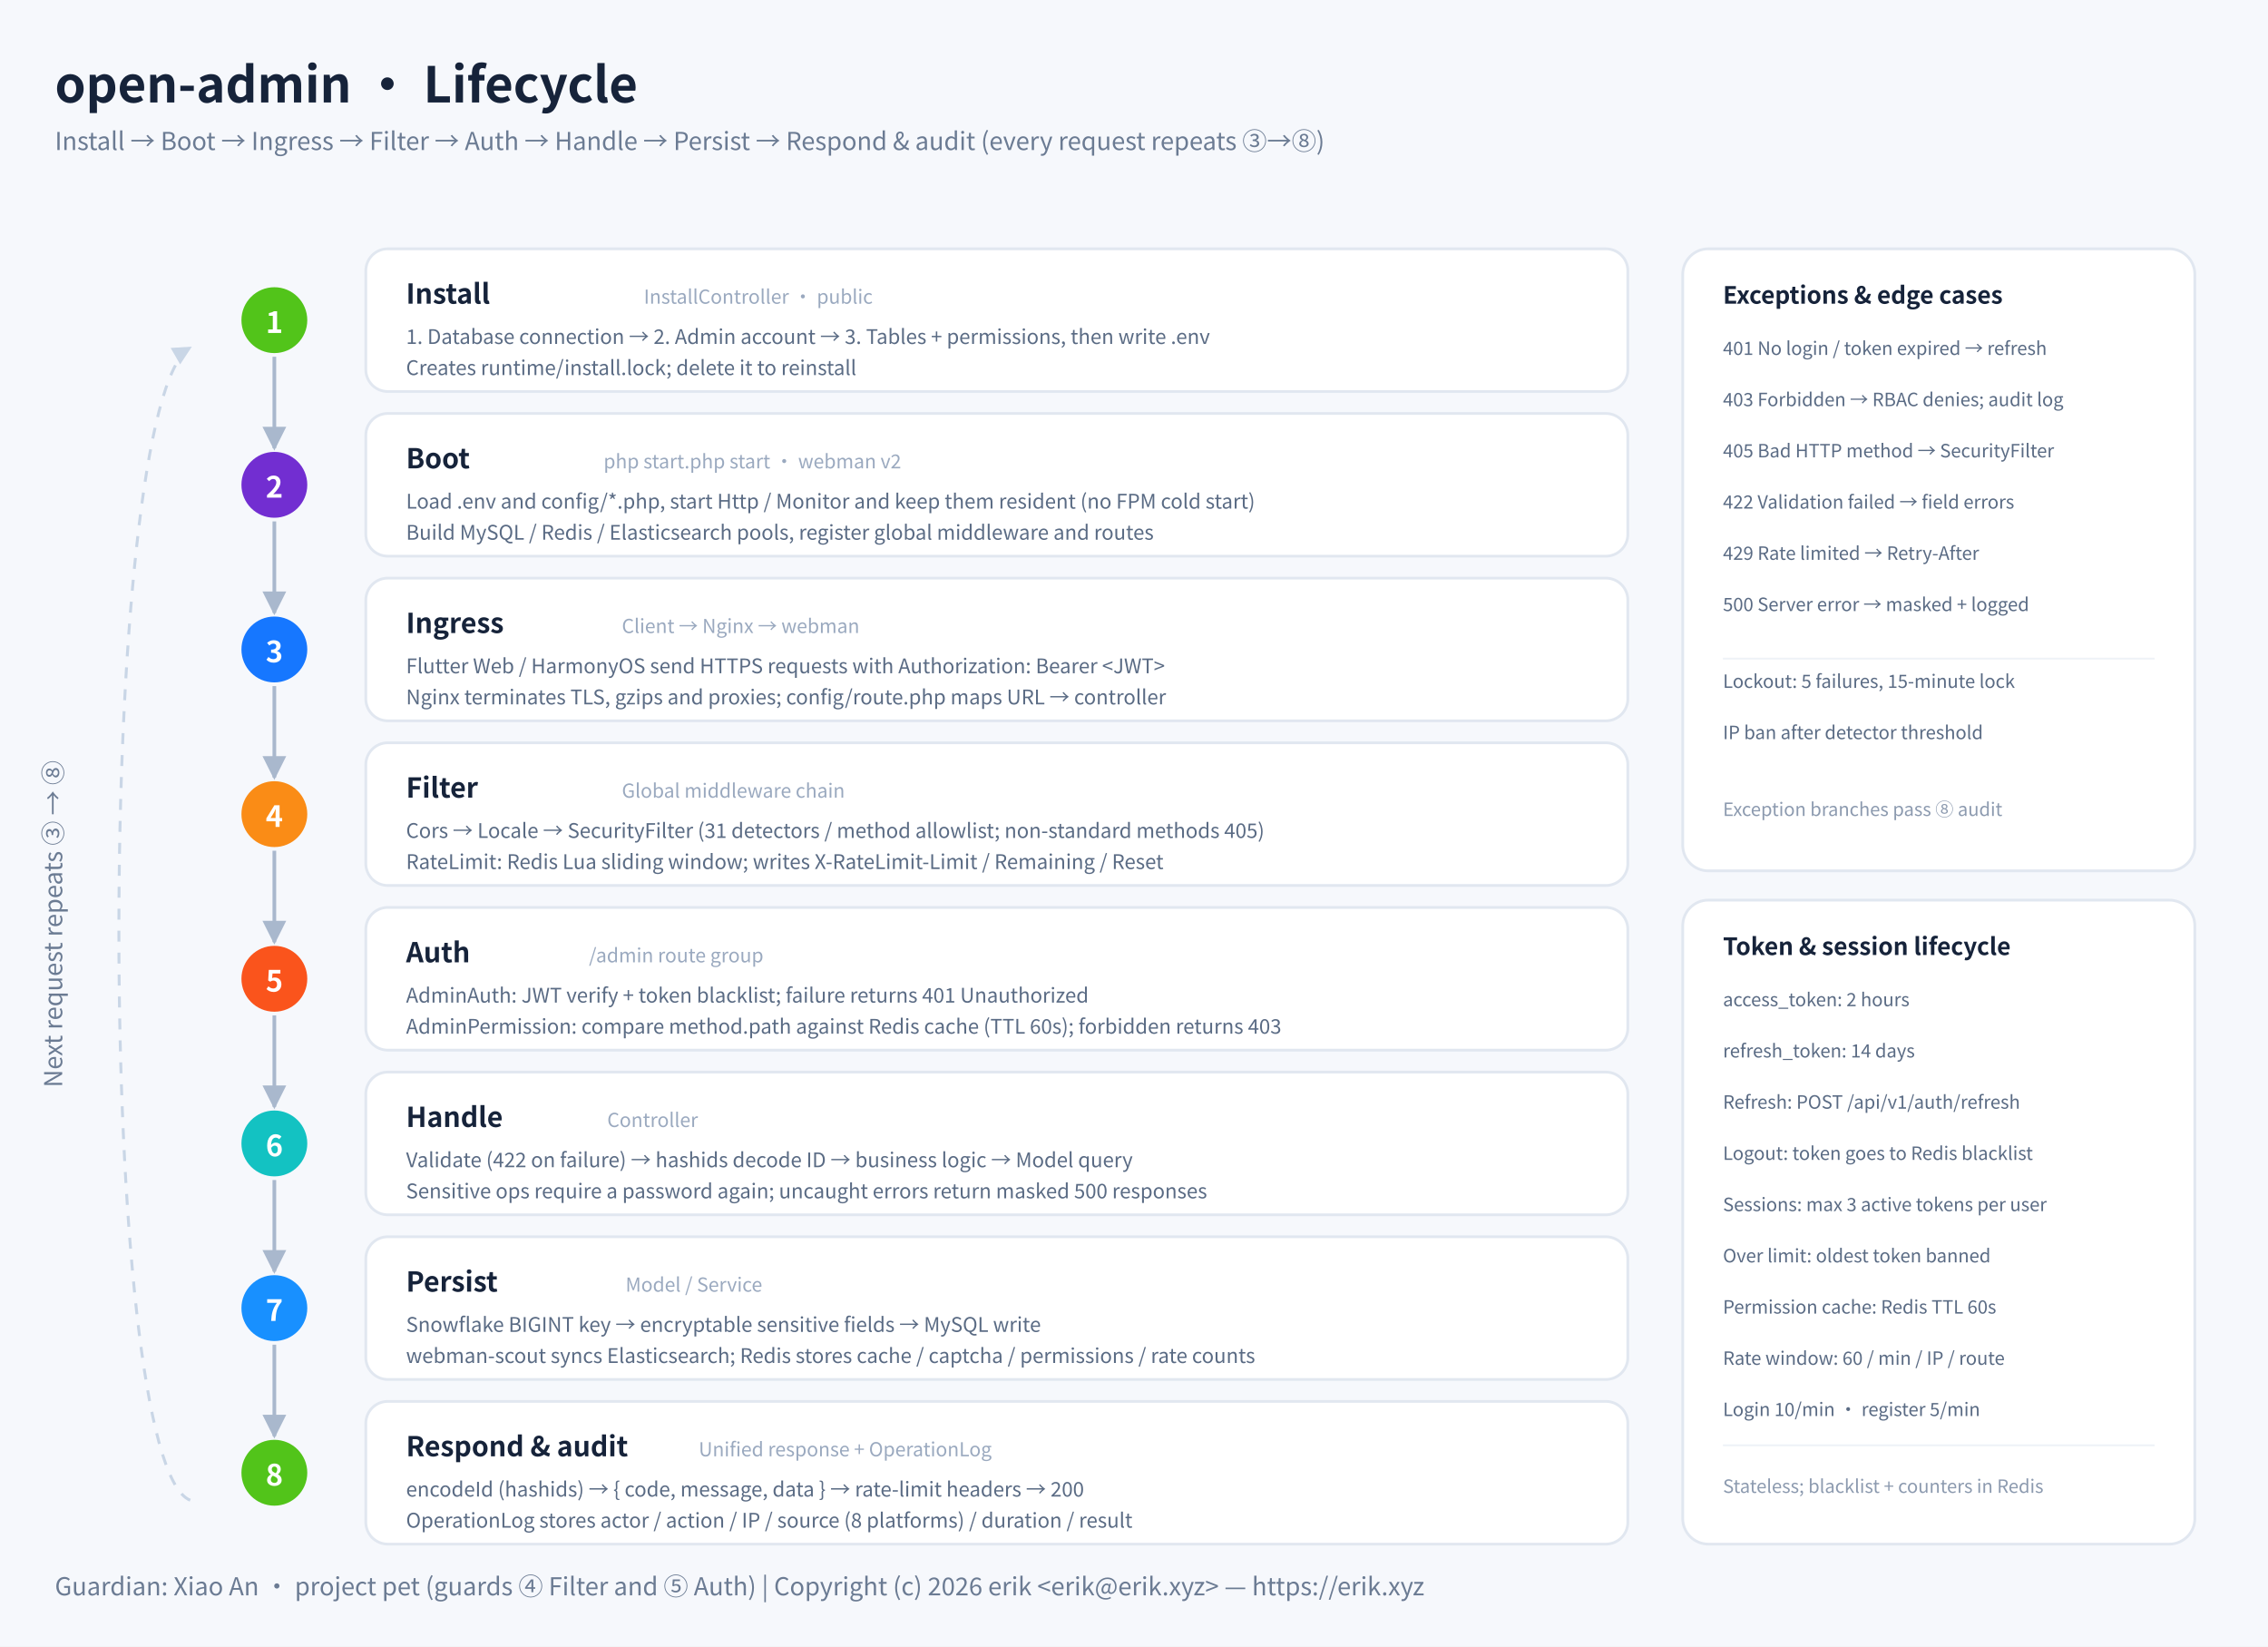
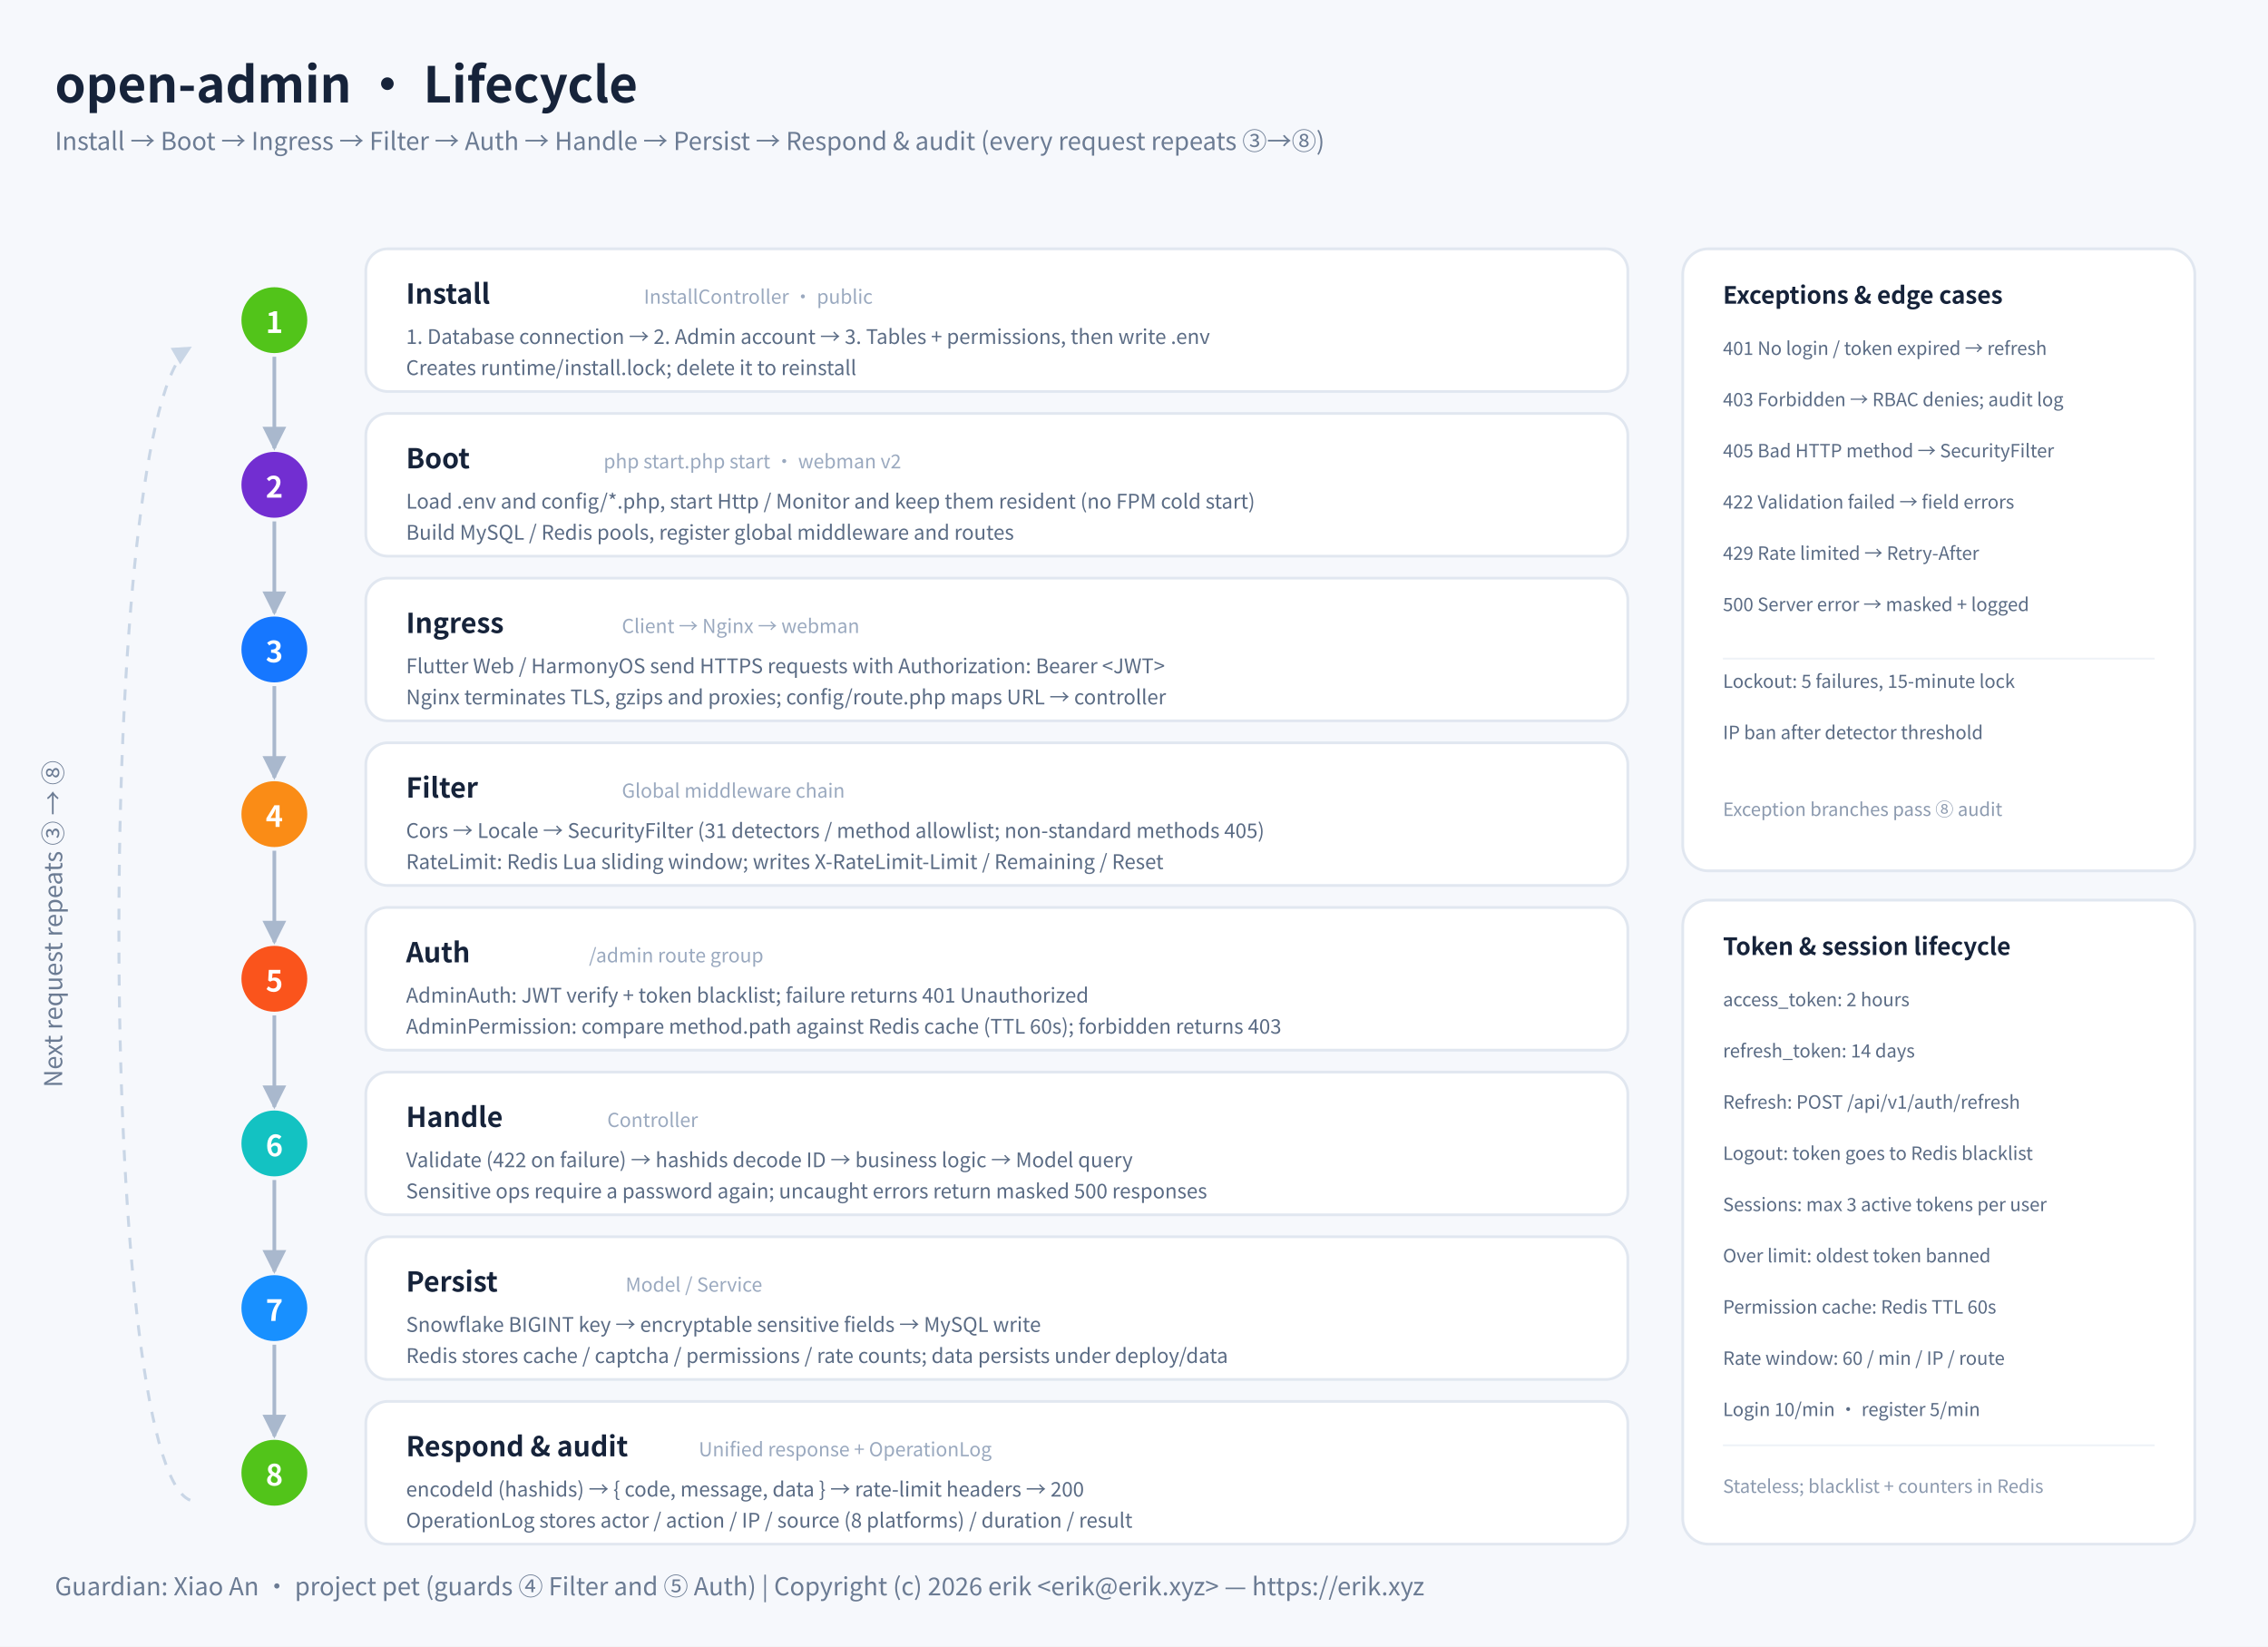
<svg xmlns="http://www.w3.org/2000/svg" viewBox="0 0 1240 900" width="1240" height="900" role="img" aria-label="open-admin lifecycle diagram">
  <defs>
    <marker id="lcArw" viewBox="0 0 10 10" refX="9" refY="5" markerWidth="6.5" markerHeight="6.5" orient="auto-start-reverse">
      <path d="M 0 0 L 10 5 L 0 10 z" fill="#A9B8CD" />
    </marker>
    <marker id="lcArwSoft" viewBox="0 0 10 10" refX="9" refY="5" markerWidth="6.5" markerHeight="6.5" orient="auto-start-reverse">
      <path d="M 0 0 L 10 5 L 0 10 z" fill="#C9D6E6" />
    </marker>
    <style>
      text { font-family: system-ui, -apple-system, "PingFang SC", "Microsoft YaHei", "Noto Sans CJK SC", "Segoe UI", sans-serif; }
      .t1 { font-size: 27px; font-weight: 700; fill: #16233A; }
      .t2 { font-size: 13.5px; fill: #6B7B93; }
      .card { fill: #FFFFFF; stroke: #E1E7F0; stroke-width: 1.5; }
      .sTitle { font-size: 15px; font-weight: 700; fill: #16233A; }
      .sWhere { font-size: 10.5px; fill: #9AA9BF; }
      .sItem { font-size: 11px; fill: #5A6B84; }
      .badge { font-size: 16px; font-weight: 700; fill: #FFFFFF; }
      .railT { font-size: 13px; font-weight: 700; fill: #16233A; }
      .railI { font-size: 10px; fill: #5A6B84; }
      .ctr { text-anchor: middle; }
    </style>
  </defs>
  <rect width="1240" height="900" fill="#F6F8FC" />
  <text class="t1" x="30" y="56">open-admin · Lifecycle</text>
  <text class="t2" x="30" y="82">Install → Boot → Ingress → Filter → Auth → Handle → Persist → Respond &amp; audit (every request repeats ③→⑧)</text>
  <path d="M 104 820 C 52 800 52 220 104 190" fill="none" stroke="#C9D6E6" stroke-width="1.6" stroke-dasharray="6 6" marker-end="url(#lcArwSoft)" />
  <text class="t2" x="34" y="505" text-anchor="middle" font-size="10.5" fill="#9AA9BF" transform="rotate(-90 34 505)">Next request repeats ③ → ⑧</text>
  <circle cx="150" cy="175" r="18" fill="#52C41A" />
  <text class="badge ctr" x="150" y="182">1</text>
  <rect class="card" x="200" y="136" width="690" height="78" rx="12" />
  <text class="sTitle" x="222" y="166">Install</text>
  <text class="sWhere" x="352" y="166">InstallController · public</text>
  <text class="sItem" x="222" y="188">1. Database connection → 2. Admin account → 3. Tables + permissions, then write .env</text>
  <text class="sItem" x="222" y="205">Creates runtime/install.lock; delete it to reinstall</text>
  <path d="M 150 195 L 150 245" stroke="#A9B8CD" stroke-width="2" marker-end="url(#lcArw)" />
  <circle cx="150" cy="265" r="18" fill="#722ED1" />
  <text class="badge ctr" x="150" y="272">2</text>
  <rect class="card" x="200" y="226" width="690" height="78" rx="12" />
  <text class="sTitle" x="222" y="256">Boot</text>
  <text class="sWhere" x="330" y="256">php start.php start · webman v2</text>
  <text class="sItem" x="222" y="278">Load .env and config/*.php, start Http / Monitor and keep them resident (no FPM cold start)</text>
-   <text class="sItem" x="222" y="295">Build MySQL / Redis / Elasticsearch pools, register global middleware and routes</text>
+   <text class="sItem" x="222" y="295">Build MySQL / Redis pools, register global middleware and routes</text>
  <path d="M 150 285 L 150 335" stroke="#A9B8CD" stroke-width="2" marker-end="url(#lcArw)" />
  <circle cx="150" cy="355" r="18" fill="#1677FF" />
  <text class="badge ctr" x="150" y="362">3</text>
  <rect class="card" x="200" y="316" width="690" height="78" rx="12" />
  <text class="sTitle" x="222" y="346">Ingress</text>
  <text class="sWhere" x="340" y="346">Client → Nginx → webman</text>
  <text class="sItem" x="222" y="368">Flutter Web / HarmonyOS send HTTPS requests with Authorization: Bearer &lt;JWT&gt;</text>
  <text class="sItem" x="222" y="385">Nginx terminates TLS, gzips and proxies; config/route.php maps URL → controller</text>
  <path d="M 150 375 L 150 425" stroke="#A9B8CD" stroke-width="2" marker-end="url(#lcArw)" />
  <circle cx="150" cy="445" r="18" fill="#FA8C16" />
  <text class="badge ctr" x="150" y="452">4</text>
  <rect class="card" x="200" y="406" width="690" height="78" rx="12" />
  <text class="sTitle" x="222" y="436">Filter</text>
  <text class="sWhere" x="340" y="436">Global middleware chain</text>
  <text class="sItem" x="222" y="458">Cors → Locale → SecurityFilter (31 detectors / method allowlist; non-standard methods 405)</text>
  <text class="sItem" x="222" y="475">RateLimit: Redis Lua sliding window; writes X-RateLimit-Limit / Remaining / Reset</text>
  <path d="M 150 465 L 150 515" stroke="#A9B8CD" stroke-width="2" marker-end="url(#lcArw)" />
  <circle cx="150" cy="535" r="18" fill="#FA541C" />
  <text class="badge ctr" x="150" y="542">5</text>
  <rect class="card" x="200" y="496" width="690" height="78" rx="12" />
  <text class="sTitle" x="222" y="526">Auth</text>
  <text class="sWhere" x="322" y="526">/admin route group</text>
  <text class="sItem" x="222" y="548">AdminAuth: JWT verify + token blacklist; failure returns 401 Unauthorized</text>
  <text class="sItem" x="222" y="565">AdminPermission: compare method.path against Redis cache (TTL 60s); forbidden returns 403</text>
  <path d="M 150 555 L 150 605" stroke="#A9B8CD" stroke-width="2" marker-end="url(#lcArw)" />
  <circle cx="150" cy="625" r="18" fill="#13C2C2" />
  <text class="badge ctr" x="150" y="632">6</text>
  <rect class="card" x="200" y="586" width="690" height="78" rx="12" />
  <text class="sTitle" x="222" y="616">Handle</text>
  <text class="sWhere" x="332" y="616">Controller</text>
  <text class="sItem" x="222" y="638">Validate (422 on failure) → hashids decode ID → business logic → Model query</text>
  <text class="sItem" x="222" y="655">Sensitive ops require a password again; uncaught errors return masked 500 responses</text>
  <path d="M 150 645 L 150 695" stroke="#A9B8CD" stroke-width="2" marker-end="url(#lcArw)" />
  <circle cx="150" cy="715" r="18" fill="#1890FF" />
  <text class="badge ctr" x="150" y="722">7</text>
  <rect class="card" x="200" y="676" width="690" height="78" rx="12" />
  <text class="sTitle" x="222" y="706">Persist</text>
  <text class="sWhere" x="342" y="706">Model / Service</text>
  <text class="sItem" x="222" y="728">Snowflake BIGINT key → encryptable sensitive fields → MySQL write</text>
-   <text class="sItem" x="222" y="745">webman-scout syncs Elasticsearch; Redis stores cache / captcha / permissions / rate counts</text>
+   <text class="sItem" x="222" y="745">Redis stores cache / captcha / permissions / rate counts; data persists under deploy/data</text>
  <path d="M 150 735 L 150 785" stroke="#A9B8CD" stroke-width="2" marker-end="url(#lcArw)" />
  <circle cx="150" cy="805" r="18" fill="#52C41A" />
  <text class="badge ctr" x="150" y="812">8</text>
  <rect class="card" x="200" y="766" width="690" height="78" rx="12" />
  <text class="sTitle" x="222" y="796">Respond &amp; audit</text>
  <text class="sWhere" x="382" y="796">Unified response + OperationLog</text>
  <text class="sItem" x="222" y="818">encodeId (hashids) → { code, message, data } → rate-limit headers → 200</text>
  <text class="sItem" x="222" y="835">OperationLog stores actor / action / IP / source (8 platforms) / duration / result</text>
  <rect class="card" x="920" y="136" width="280" height="340" rx="14" stroke="#FFD8BF" />
  <text class="railT" x="942" y="166" fill="#AD4E00">Exceptions &amp; edge cases</text>
  <g class="railI">
    <text x="942" y="194">401 No login / token expired → refresh</text>
    <text x="942" y="222">403 Forbidden → RBAC denies; audit log</text>
    <text x="942" y="250">405 Bad HTTP method → SecurityFilter</text>
    <text x="942" y="278">422 Validation failed → field errors</text>
    <text x="942" y="306">429 Rate limited → Retry-After</text>
    <text x="942" y="334">500 Server error → masked + logged</text>
    <text x="942" y="376">Lockout: 5 failures, 15-minute lock</text>
    <text x="942" y="404">IP ban after detector threshold</text>
    <text x="942" y="446" fill="#8C9AAF">Exception branches pass ⑧ audit</text>
  </g>
  <line x1="942" y1="360" x2="1178" y2="360" stroke="#EEF2F7" />
  <rect class="card" x="920" y="492" width="280" height="352" rx="14" stroke="#BEDAFF" />
  <text class="railT" x="942" y="522" fill="#1677FF">Token &amp; session lifecycle</text>
  <g class="railI">
    <text x="942" y="550">access_token: 2 hours</text>
    <text x="942" y="578">refresh_token: 14 days</text>
    <text x="942" y="606">Refresh: POST /api/v1/auth/refresh</text>
    <text x="942" y="634">Logout: token goes to Redis blacklist</text>
    <text x="942" y="662">Sessions: max 3 active tokens per user</text>
    <text x="942" y="690">Over limit: oldest token banned</text>
    <text x="942" y="718">Permission cache: Redis TTL 60s</text>
    <text x="942" y="746">Rate window: 60 / min / IP / route</text>
    <text x="942" y="774">Login 10/min · register 5/min</text>
    <text x="942" y="816" fill="#8C9AAF">Stateless; blacklist + counters in Redis</text>
  </g>
  <line x1="942" y1="790" x2="1178" y2="790" stroke="#EEF2F7" />
  <text class="t2" x="30" y="872" font-size="11.5">
    Guardian: Xiao An · project pet (guards ④ Filter and ⑤ Auth) | Copyright (c) 2026 erik &lt;erik@erik.xyz&gt; — https://erik.xyz
  </text>
</svg>
